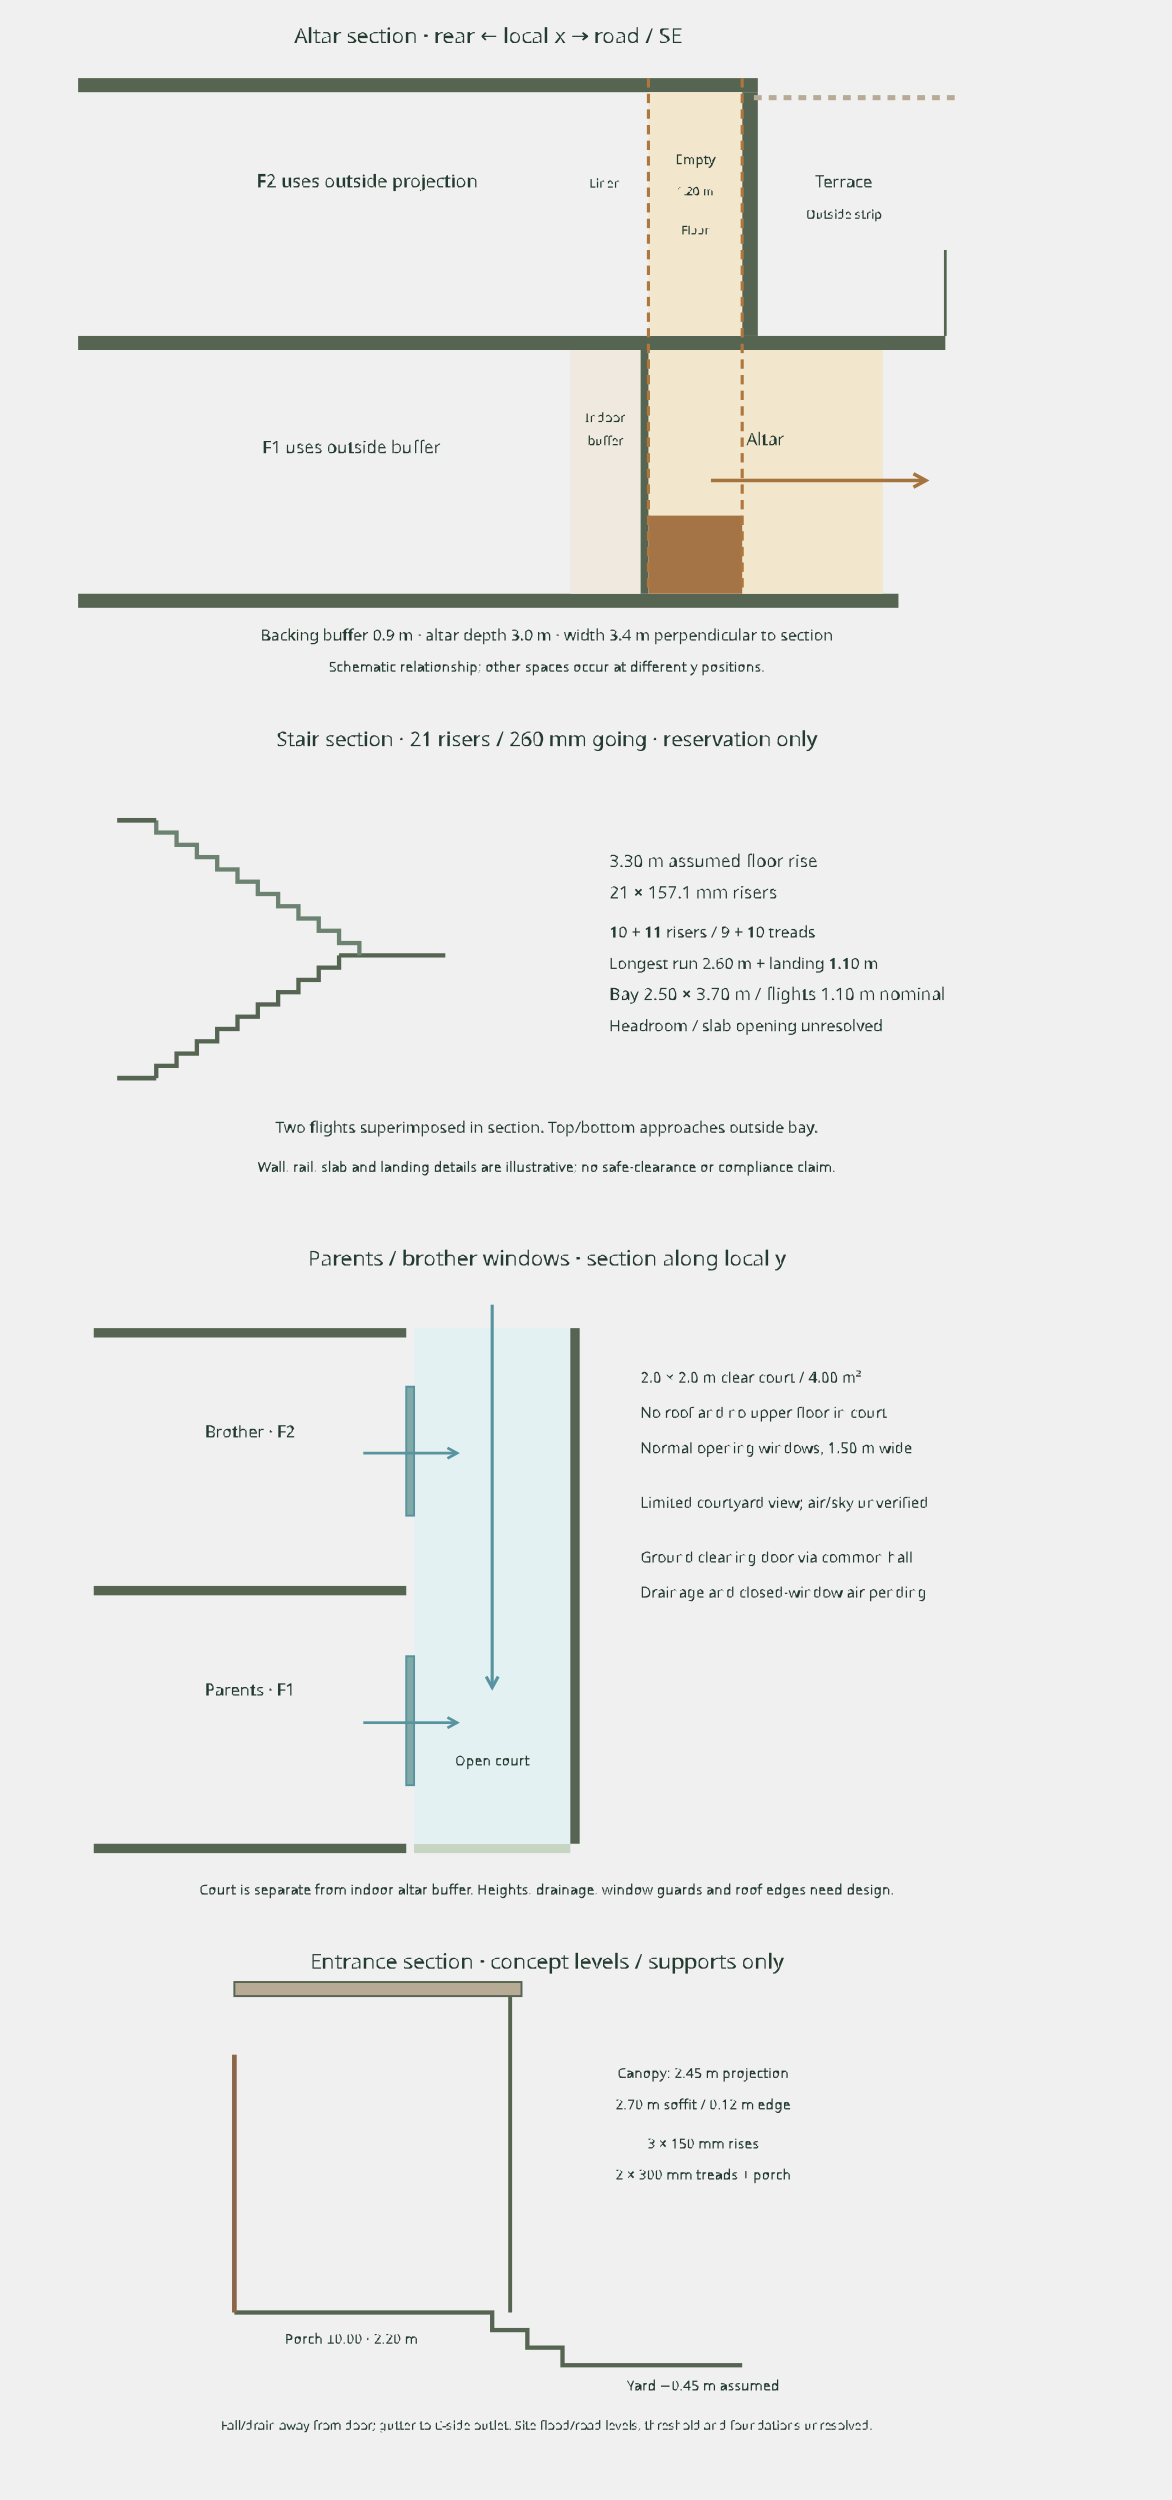
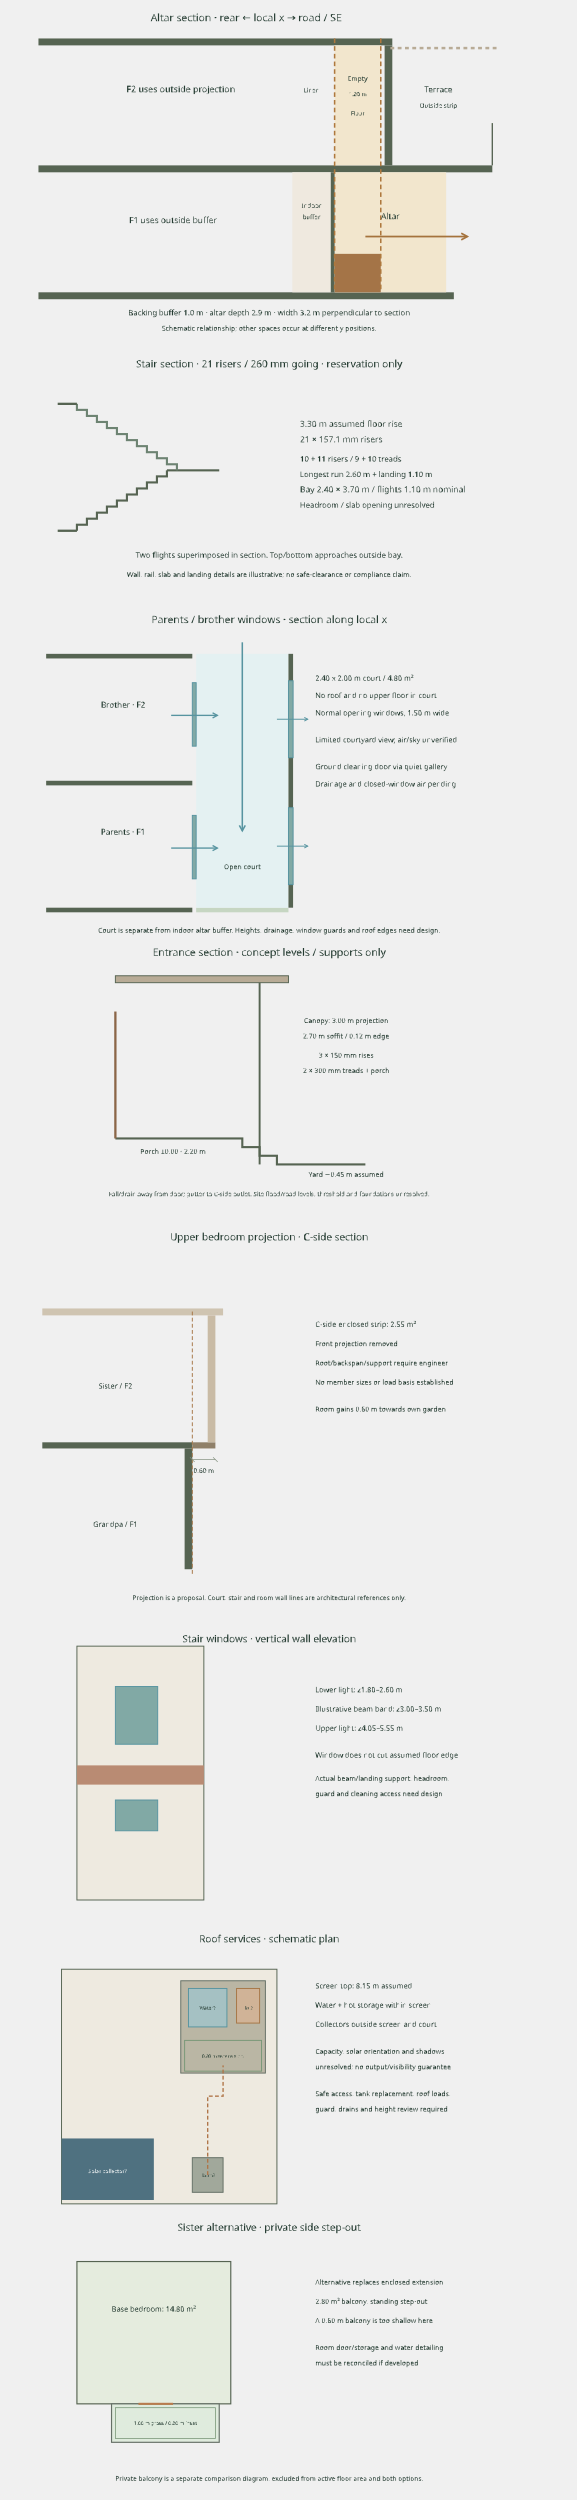
- <svg xmlns="http://www.w3.org/2000/svg" viewBox="-1 -1 15 32" class="drawing" role="img" aria-label="section conceptual drawing" data-revision="C11" data-option="01">
-   <text x="5.25" y="-0.45" font-size="0.27" text-anchor="middle" fill="#243b31" font-family="system-ui,sans-serif">Altar section · rear ← local x → road / SE</text>
-   <rect x="0" y="6.6" width="10.5" height="0.18" fill="#566452" stroke="none" stroke-width="0.025" />
-   <rect x="0" y="3.3" width="11.1" height="0.18" fill="#566452" stroke="none" stroke-width="0.025" />
-   <rect x="0" y="0" width="8.7" height="0.18" fill="#566452" stroke="none" stroke-width="0.025" />
-   <rect x="8.5" y="0.18" width="0.2" height="3.12" fill="#566452" stroke="none" stroke-width="0.025" />
-   <line x1="11.1" y1="3.3" x2="11.1" y2="2.2" stroke="#566452" stroke-width="0.035" />
-   <line x1="8.65" y1="0.25" x2="11.25" y2="0.25" stroke="#b8ab96" stroke-width="0.065" stroke-dasharray=".10 .09" />
-   <rect x="7.3" y="0.18" width="1.2" height="3.12" fill="#f2e6cd" stroke="none" stroke-width="0.025" />
-   <rect x="6.3" y="3.48" width="0.9" height="3.12" fill="#efe9df" stroke="none" stroke-width="0.025" />
-   <rect x="7.3" y="3.48" width="3" height="3.12" fill="#f2e6cd" stroke="none" stroke-width="0.025" />
-   <rect x="7.2" y="3.48" width="0.1" height="3.12" fill="#566452" stroke="none" stroke-width="0.025" />
-   <rect x="7.3" y="5.6" width="1.2" height="1" fill="#a47447" stroke="none" stroke-width="0.025" />
-   <line x1="7.3" y1="0" x2="7.3" y2="6.6" stroke="#ae783d" stroke-width="0.04" stroke-dasharray=".12 .08" />
-   <line x1="8.5" y1="0" x2="8.5" y2="6.6" stroke="#ae783d" stroke-width="0.04" stroke-dasharray=".12 .08" />
+ <svg xmlns="http://www.w3.org/2000/svg" viewBox="-1 -1 15 65" class="drawing" role="img" aria-label="section conceptual drawing" data-revision="C14" data-option="01">
+   <text x="5.4" y="-0.45" font-size="0.27" text-anchor="middle" fill="#243b31" font-family="system-ui,sans-serif">Altar section · rear ← local x → road / SE</text>
+   <rect x="0" y="6.6" width="10.8" height="0.18" fill="#566452" stroke="none" stroke-width="0.025" />
+   <rect x="0" y="3.3" width="11.8" height="0.18" fill="#566452" stroke="none" stroke-width="0.025" />
+   <rect x="0" y="0" width="9.2" height="0.18" fill="#566452" stroke="none" stroke-width="0.025" />
+   <rect x="9" y="0.18" width="0.2" height="3.12" fill="#566452" stroke="none" stroke-width="0.025" />
+   <line x1="11.8" y1="3.3" x2="11.8" y2="2.2" stroke="#566452" stroke-width="0.035" />
+   <line x1="9.15" y1="0.25" x2="11.95" y2="0.25" stroke="#b8ab96" stroke-width="0.065" stroke-dasharray=".10 .09" />
+   <rect x="7.7" y="0.18" width="1.2" height="3.12" fill="#f2e6cd" stroke="none" stroke-width="0.025" />
+   <rect x="6.6" y="3.48" width="1" height="3.12" fill="#efe9df" stroke="none" stroke-width="0.025" />
+   <rect x="7.7" y="3.48" width="2.9" height="3.12" fill="#f2e6cd" stroke="none" stroke-width="0.025" />
+   <rect x="7.6" y="3.48" width="0.1" height="3.12" fill="#566452" stroke="none" stroke-width="0.025" />
+   <rect x="7.7" y="5.6" width="1.2" height="1" fill="#a47447" stroke="none" stroke-width="0.025" />
+   <line x1="7.7" y1="0" x2="7.7" y2="6.6" stroke="#ae783d" stroke-width="0.04" stroke-dasharray=".12 .08" />
+   <line x1="8.9" y1="0" x2="8.9" y2="6.6" stroke="#ae783d" stroke-width="0.04" stroke-dasharray=".12 .08" />
  <text x="3.7" y="1.4" font-size="0.23" text-anchor="middle" fill="#243b31" font-family="system-ui,sans-serif">F2 uses outside projection</text>
-   <text x="6.75" y="1.4" font-size="0.16" text-anchor="middle" fill="#243b31" font-family="system-ui,sans-serif">Linen</text>
-   <text x="7.9" y="1.1" font-size="0.17" text-anchor="middle" fill="#243b31" font-family="system-ui,sans-serif">Empty</text>
-   <text x="7.9" y="1.5" font-size="0.15" text-anchor="middle" fill="#243b31" font-family="system-ui,sans-serif">1.20 m</text>
-   <text x="7.9" y="2" font-size="0.15" text-anchor="middle" fill="#243b31" font-family="system-ui,sans-serif">Floor</text>
-   <text x="9.8" y="1.4" font-size="0.21" text-anchor="middle" fill="#243b31" font-family="system-ui,sans-serif">Terrace</text>
-   <text x="9.8" y="1.8" font-size="0.16" text-anchor="middle" fill="#243b31" font-family="system-ui,sans-serif">Outside strip</text>
+   <text x="7.1" y="1.4" font-size="0.16" text-anchor="middle" fill="#243b31" font-family="system-ui,sans-serif">Linen</text>
+   <text x="8.3" y="1.1" font-size="0.17" text-anchor="middle" fill="#243b31" font-family="system-ui,sans-serif">Empty</text>
+   <text x="8.3" y="1.5" font-size="0.15" text-anchor="middle" fill="#243b31" font-family="system-ui,sans-serif">1.20 m</text>
+   <text x="8.3" y="2" font-size="0.15" text-anchor="middle" fill="#243b31" font-family="system-ui,sans-serif">Floor</text>
+   <text x="10.4" y="1.4" font-size="0.21" text-anchor="middle" fill="#243b31" font-family="system-ui,sans-serif">Terrace</text>
+   <text x="10.4" y="1.8" font-size="0.16" text-anchor="middle" fill="#243b31" font-family="system-ui,sans-serif">Outside strip</text>
  <text x="3.5" y="4.8" font-size="0.22" text-anchor="middle" fill="#243b31" font-family="system-ui,sans-serif">F1 uses outside buffer</text>
-   <text x="6.75" y="4.4" font-size="0.16" text-anchor="middle" fill="#243b31" font-family="system-ui,sans-serif">Indoor</text>
-   <text x="6.75" y="4.7" font-size="0.16" text-anchor="middle" fill="#243b31" font-family="system-ui,sans-serif">buffer</text>
-   <text x="8.8" y="4.7" font-size="0.22" text-anchor="middle" fill="#243b31" font-family="system-ui,sans-serif">Altar</text>
-   <line x1="8.1" y1="5.15" x2="10.85" y2="5.15" stroke="#a5733d" stroke-width="0.045" />
-   <polyline points="10.692,5.236 10.85,5.15 10.692,5.064" fill="none" stroke="#a5733d" stroke-width="0.045" />
-   <text x="6" y="7.2" font-size="0.2" text-anchor="middle" fill="#243b31" font-family="system-ui,sans-serif">Backing buffer 0.9 m · altar depth 3.0 m · width 3.4 m perpendicular to section</text>
+   <text x="7.1" y="4.4" font-size="0.16" text-anchor="middle" fill="#243b31" font-family="system-ui,sans-serif">Indoor</text>
+   <text x="7.1" y="4.7" font-size="0.16" text-anchor="middle" fill="#243b31" font-family="system-ui,sans-serif">buffer</text>
+   <text x="9.15" y="4.7" font-size="0.22" text-anchor="middle" fill="#243b31" font-family="system-ui,sans-serif">Altar</text>
+   <line x1="8.5" y1="5.15" x2="11.15" y2="5.15" stroke="#a5733d" stroke-width="0.045" />
+   <polyline points="10.992,5.236 11.15,5.15 10.992,5.064" fill="none" stroke="#a5733d" stroke-width="0.045" />
+   <text x="6" y="7.2" font-size="0.2" text-anchor="middle" fill="#243b31" font-family="system-ui,sans-serif">Backing buffer 1.0 m · altar depth 2.9 m · width 3.2 m perpendicular to section</text>
  <text x="6" y="7.6" font-size="0.18" text-anchor="middle" fill="#243b31" font-family="system-ui,sans-serif">Schematic relationship; other spaces occur at different y positions.</text>
  <text x="6" y="8.55" font-size="0.26" text-anchor="middle" fill="#243b31" font-family="system-ui,sans-serif">Stair section · 21 risers / 260 mm going · reservation only</text>
  <line x1="0.5" y1="12.8" x2="1" y2="12.8" stroke="#566452" stroke-width="0.06" />
  <polyline points="1,12.8 1,12.643 1.26,12.643 1.26,12.486 1.52,12.486 1.52,12.329 1.78,12.329 1.78,12.171 2.04,12.171 2.04,12.014 2.3,12.014 2.3,11.857 2.56,11.857 2.56,11.7 2.82,11.7 2.82,11.543 3.08,11.543 3.08,11.386 3.34,11.386 3.34,11.229" fill="none" stroke="#566452" stroke-width="0.055" />
  <line x1="3.34" y1="11.229" x2="4.7" y2="11.229" stroke="#566452" stroke-width="0.055" />
  <polyline points="3.6,11.229 3.6,11.071 3.34,11.071 3.34,10.914 3.08,10.914 3.08,10.757 2.82,10.757 2.82,10.6 2.56,10.6 2.56,10.443 2.3,10.443 2.3,10.286 2.04,10.286 2.04,10.129 1.78,10.129 1.78,9.971 1.52,9.971 1.52,9.814 1.26,9.814 1.26,9.657 1,9.657 1,9.5" fill="none" stroke="#6d8372" stroke-width="0.055" />
  <line x1="0.5" y1="9.5" x2="1" y2="9.5" stroke="#566452" stroke-width="0.06" />
  <text x="6.8" y="10.1" font-size="0.22" text-anchor="start" fill="#243b31" font-family="system-ui,sans-serif">3.30 m assumed floor rise</text>
  <text x="6.8" y="10.5" font-size="0.22" text-anchor="start" fill="#243b31" font-family="system-ui,sans-serif">21 × 157.1 mm risers</text>
  <text x="6.8" y="11" font-size="0.2" text-anchor="start" fill="#243b31" font-family="system-ui,sans-serif">10 + 11 risers / 9 + 10 treads</text>
  <text x="6.8" y="11.4" font-size="0.2" text-anchor="start" fill="#243b31" font-family="system-ui,sans-serif">Longest run 2.60 m + landing 1.10 m</text>
-   <text x="6.8" y="11.8" font-size="0.22" text-anchor="start" fill="#243b31" font-family="system-ui,sans-serif">Bay 2.50 × 3.70 m / flights 1.10 m nominal</text>
+   <text x="6.8" y="11.8" font-size="0.22" text-anchor="start" fill="#243b31" font-family="system-ui,sans-serif">Bay 2.40 × 3.70 m / flights 1.10 m nominal</text>
  <text x="6.8" y="12.2" font-size="0.2" text-anchor="start" fill="#243b31" font-family="system-ui,sans-serif">Headroom / slab opening unresolved</text>
  <text x="6" y="13.5" font-size="0.2" text-anchor="middle" fill="#243b31" font-family="system-ui,sans-serif">Two flights superimposed in section. Top/bottom approaches outside bay.</text>
  <text x="6" y="14" font-size="0.18" text-anchor="middle" fill="#243b31" font-family="system-ui,sans-serif">Wall, rail, slab and landing details are illustrative; no safe-clearance or compliance claim.</text>
-   <text x="6" y="15.2" font-size="0.27" text-anchor="middle" fill="#243b31" font-family="system-ui,sans-serif">Parents / brother windows · section along local y</text>
-   <rect x="4.3" y="22.6" width="2" height="0.12" fill="#c6d6c2" stroke="none" stroke-width="0.025" />
-   <rect x="0.2" y="22.6" width="4" height="0.12" fill="#566452" stroke="none" stroke-width="0.025" />
-   <rect x="0.2" y="19.3" width="4" height="0.12" fill="#566452" stroke="none" stroke-width="0.025" />
-   <rect x="0.2" y="16" width="4" height="0.12" fill="#566452" stroke="none" stroke-width="0.025" />
-   <rect x="4.3" y="16" width="2" height="6.6" fill="#e4f1f2" stroke="none" stroke-width="0.025" />
-   <rect x="6.3" y="16" width="0.12" height="6.6" fill="#566452" stroke="none" stroke-width="0.025" />
-   <rect x="4.2" y="20.2" width="0.1" height="1.65" fill="#81a9a5" stroke="#5794a0" stroke-width="0.025" />
-   <line x1="3.65" y1="21.05" x2="4.85" y2="21.05" stroke="#5794a0" stroke-width="0.035" />
-   <polyline points="4.727,21.117 4.85,21.05 4.727,20.983" fill="none" stroke="#5794a0" stroke-width="0.035" />
-   <rect x="4.2" y="16.75" width="0.1" height="1.65" fill="#81a9a5" stroke="#5794a0" stroke-width="0.025" />
-   <line x1="3.65" y1="17.6" x2="4.85" y2="17.6" stroke="#5794a0" stroke-width="0.035" />
-   <polyline points="4.727,17.667 4.85,17.6 4.727,17.533" fill="none" stroke="#5794a0" stroke-width="0.035" />
+   <text x="6" y="15.2" font-size="0.27" text-anchor="middle" fill="#243b31" font-family="system-ui,sans-serif">Parents / brother windows · section along local x</text>
+   <rect x="4.1" y="22.6" width="2.4" height="0.12" fill="#c6d6c2" stroke="none" stroke-width="0.025" />
+   <rect x="0.2" y="22.6" width="3.8" height="0.12" fill="#566452" stroke="none" stroke-width="0.025" />
+   <rect x="0.2" y="19.3" width="3.8" height="0.12" fill="#566452" stroke="none" stroke-width="0.025" />
+   <rect x="0.2" y="16" width="3.8" height="0.12" fill="#566452" stroke="none" stroke-width="0.025" />
+   <rect x="4.1" y="16" width="2.4" height="6.6" fill="#e4f1f2" stroke="none" stroke-width="0.025" />
+   <rect x="6.5" y="16" width="0.12" height="6.6" fill="#566452" stroke="none" stroke-width="0.025" />
+   <rect x="4" y="20.2" width="0.1" height="1.65" fill="#81a9a5" stroke="#5794a0" stroke-width="0.025" />
+   <line x1="3.45" y1="21.05" x2="4.65" y2="21.05" stroke="#5794a0" stroke-width="0.035" />
+   <polyline points="4.527,21.117 4.65,21.05 4.527,20.983" fill="none" stroke="#5794a0" stroke-width="0.035" />
+   <rect x="4" y="16.75" width="0.1" height="1.65" fill="#81a9a5" stroke="#5794a0" stroke-width="0.025" />
+   <line x1="3.45" y1="17.6" x2="4.65" y2="17.6" stroke="#5794a0" stroke-width="0.035" />
+   <polyline points="4.527,17.667 4.65,17.6 4.527,17.533" fill="none" stroke="#5794a0" stroke-width="0.035" />
+   <rect x="6.5" y="20" width="0.12" height="2" fill="#81a9a5" stroke="#5794a0" stroke-width="0.025" />
+   <line x1="6.2" y1="21" x2="7" y2="21" stroke="#5794a0" stroke-width="0.025" />
+   <polyline points="6.912,21.048 7,21 6.912,20.952" fill="none" stroke="#5794a0" stroke-width="0.025" />
+   <rect x="6.5" y="16.7" width="0.12" height="2" fill="#81a9a5" stroke="#5794a0" stroke-width="0.025" />
+   <line x1="6.2" y1="17.7" x2="7" y2="17.7" stroke="#5794a0" stroke-width="0.025" />
+   <polyline points="6.912,17.748 7,17.7 6.912,17.652" fill="none" stroke="#5794a0" stroke-width="0.025" />
  <line x1="5.3" y1="15.7" x2="5.3" y2="20.6" stroke="#5794a0" stroke-width="0.04" />
  <polyline points="5.223,20.46 5.3,20.6 5.377,20.46" fill="none" stroke="#5794a0" stroke-width="0.04" />
  <text x="5.3" y="21.6" font-size="0.18" text-anchor="middle" fill="#243b31" font-family="system-ui,sans-serif">Open court</text>
  <text x="2.2" y="17.4" font-size="0.21" text-anchor="middle" fill="#243b31" font-family="system-ui,sans-serif">Brother · F2</text>
  <text x="2.2" y="20.7" font-size="0.21" text-anchor="middle" fill="#243b31" font-family="system-ui,sans-serif">Parents · F1</text>
-   <text x="7.2" y="16.7" font-size="0.19" text-anchor="start" fill="#243b31" font-family="system-ui,sans-serif">2.0 × 2.0 m clear court / 4.00 m²</text>
+   <text x="7.2" y="16.7" font-size="0.19" text-anchor="start" fill="#243b31" font-family="system-ui,sans-serif">2.40 x 2.00 m court / 4.80 m²</text>
  <text x="7.2" y="17.15" font-size="0.19" text-anchor="start" fill="#243b31" font-family="system-ui,sans-serif">No roof and no upper floor in court</text>
  <text x="7.2" y="17.6" font-size="0.19" text-anchor="start" fill="#243b31" font-family="system-ui,sans-serif">Normal opening windows, 1.50 m wide</text>
  <text x="7.2" y="18.3" font-size="0.19" text-anchor="start" fill="#243b31" font-family="system-ui,sans-serif">Limited courtyard view; air/sky unverified</text>
-   <text x="7.2" y="19" font-size="0.19" text-anchor="start" fill="#243b31" font-family="system-ui,sans-serif">Ground cleaning door via common hall</text>
+   <text x="7.2" y="19" font-size="0.19" text-anchor="start" fill="#243b31" font-family="system-ui,sans-serif">Ground cleaning door via quiet gallery</text>
  <text x="7.2" y="19.45" font-size="0.19" text-anchor="start" fill="#243b31" font-family="system-ui,sans-serif">Drainage and closed-window air pending</text>
  <text x="6" y="23.25" font-size="0.18" text-anchor="middle" fill="#243b31" font-family="system-ui,sans-serif">Court is separate from indoor altar buffer. Heights, drainage, window guards and roof edges need design.</text>
-   <text x="6" y="24.2" font-size="0.27" text-anchor="middle" fill="#243b31" font-family="system-ui,sans-serif">Entrance section · concept levels / supports only</text>
+   <text x="6" y="23.85" font-size="0.27" text-anchor="middle" fill="#243b31" font-family="system-ui,sans-serif">Entrance section · concept levels / supports only</text>
  <polyline points="2,28.6 5.3,28.6 5.3,28.825 5.75,28.825 5.75,29.05 6.2,29.05 6.2,29.275 8.5,29.275" fill="none" stroke="#566452" stroke-width="0.055" />
  <line x1="2" y1="28.6" x2="2" y2="25.3" stroke="#8b6648" stroke-width="0.06" />
-   <rect x="2" y="24.37" width="3.675" height="0.18" fill="#b8ab96" stroke="#566452" stroke-width="0.025" />
-   <line x1="5.53" y1="28.6" x2="5.53" y2="24.55" stroke="#566452" stroke-width="0.05" />
+   <rect x="2" y="24.37" width="4.5" height="0.18" fill="#b8ab96" stroke="#566452" stroke-width="0.025" />
+   <line x1="5.75" y1="29.275" x2="5.75" y2="24.55" stroke="#566452" stroke-width="0.05" />
  <text x="3.5" y="29" font-size="0.18" text-anchor="middle" fill="#243b31" font-family="system-ui,sans-serif">Porch ±0.00 · 2.20 m</text>
  <text x="8" y="29.6" font-size="0.18" text-anchor="middle" fill="#243b31" font-family="system-ui,sans-serif">Yard −0.45 m assumed</text>
-   <text x="8" y="25.6" font-size="0.18" text-anchor="middle" fill="#243b31" font-family="system-ui,sans-serif">Canopy: 2.45 m projection</text>
+   <text x="8" y="25.6" font-size="0.18" text-anchor="middle" fill="#243b31" font-family="system-ui,sans-serif">Canopy: 3.00 m projection</text>
  <text x="8" y="26" font-size="0.18" text-anchor="middle" fill="#243b31" font-family="system-ui,sans-serif">2.70 m soffit / 0.12 m edge</text>
  <text x="8" y="26.5" font-size="0.18" text-anchor="middle" fill="#243b31" font-family="system-ui,sans-serif">3 × 150 mm rises</text>
  <text x="8" y="26.9" font-size="0.18" text-anchor="middle" fill="#243b31" font-family="system-ui,sans-serif">2 × 300 mm treads + porch</text>
  <text x="6" y="30.1" font-size="0.16" text-anchor="middle" fill="#243b31" font-family="system-ui,sans-serif">Fall/drain away from door; gutter to C-side outlet. Site flood/road levels, threshold and foundations unresolved.</text>
+   <text x="6" y="31.25" font-size="0.26" text-anchor="middle" fill="#243b31" font-family="system-ui,sans-serif">Upper bedroom projection · C-side section</text>
+   <rect x="0.1" y="36.5" width="3.9" height="0.16" fill="#566452" stroke="none" stroke-width="0.025" />
+   <rect x="4" y="36.5" width="0.6" height="0.16" fill="#8f8069" stroke="none" stroke-width="0.025" />
+   <rect x="3.8" y="36.66" width="0.2" height="3.14" fill="#566452" stroke="none" stroke-width="0.025" />
+   <rect x="4.4" y="33.2" width="0.2" height="3.3" fill="#c9bba5" stroke="none" stroke-width="0.025" />
+   <rect x="0.1" y="33.02" width="4.7" height="0.18" fill="#cfc4b1" stroke="none" stroke-width="0.025" />
+   <line x1="4" y1="33.1" x2="4" y2="39.95" stroke="#a67646" stroke-width="0.025" stroke-dasharray=".10 .06" />
+   <line x1="4" y1="36.95" x2="4.6" y2="36.95" stroke="#849180" stroke-width="0.018" />
+   <line x1="3.94" y1="36.89" x2="4.06" y2="37.01" stroke="#849180" stroke-width="0.018" />
+   <line x1="4.54" y1="36.89" x2="4.66" y2="37.01" stroke="#849180" stroke-width="0.018" />
+   <text x="4.3" y="37.3" font-size="0.17" text-anchor="middle" fill="#243b31" font-family="system-ui,sans-serif">0.60 m</text>
+   <text x="2" y="35.1" font-size="0.19" text-anchor="middle" fill="#243b31" font-family="system-ui,sans-serif">Sister / F2</text>
+   <text x="2" y="38.7" font-size="0.19" text-anchor="middle" fill="#243b31" font-family="system-ui,sans-serif">Grandpa / F1</text>
+   <text x="7.2" y="33.5" font-size="0.19" text-anchor="start" fill="#243b31" font-family="system-ui,sans-serif">C-side enclosed strip: 2.55 m²</text>
+   <text x="7.2" y="34" font-size="0.18" text-anchor="start" fill="#243b31" font-family="system-ui,sans-serif">Front projection removed</text>
+   <text x="7.2" y="34.5" font-size="0.18" text-anchor="start" fill="#243b31" font-family="system-ui,sans-serif">Root/backspan/support require engineer</text>
+   <text x="7.2" y="35" font-size="0.18" text-anchor="start" fill="#243b31" font-family="system-ui,sans-serif">No member sizes or load basis established</text>
+   <text x="7.2" y="35.7" font-size="0.18" text-anchor="start" fill="#243b31" font-family="system-ui,sans-serif">Room gains 0.60 m towards own garden</text>
+   <text x="6" y="40.6" font-size="0.17" text-anchor="middle" fill="#243b31" font-family="system-ui,sans-serif">Projection is a proposal. Court, stair and room wall lines are architectural references only.</text>
+   <text x="6" y="41.7" font-size="0.26" text-anchor="middle" fill="#243b31" font-family="system-ui,sans-serif">Stair windows · vertical wall elevation</text>
+   <rect x="1" y="41.8" width="3.3" height="6.6" fill="#eeeae0" stroke="#566452" stroke-width="0.025" />
+   <rect x="1" y="44.9" width="3.3" height="0.5" fill="#b98b73" stroke="none" stroke-width="0.025" data-stair-beam-band="assumed" />
+   <rect x="2" y="45.8" width="1.1" height="0.8" fill="#81a9a5" stroke="#5794a0" stroke-width="0.025" />
+   <rect x="2" y="42.85" width="1.1" height="1.5" fill="#81a9a5" stroke="#5794a0" stroke-width="0.025" />
+   <text x="7.2" y="43" font-size="0.19" text-anchor="start" fill="#243b31" font-family="system-ui,sans-serif">Lower light: z1.80–2.60 m</text>
+   <text x="7.2" y="43.5" font-size="0.19" text-anchor="start" fill="#243b31" font-family="system-ui,sans-serif">Illustrative beam band: z3.00–3.50 m</text>
+   <text x="7.2" y="44" font-size="0.19" text-anchor="start" fill="#243b31" font-family="system-ui,sans-serif">Upper light: z4.05–5.55 m</text>
+   <text x="7.2" y="44.7" font-size="0.19" text-anchor="start" fill="#243b31" font-family="system-ui,sans-serif">Window does not cut assumed floor edge</text>
+   <text x="7.2" y="45.3" font-size="0.18" text-anchor="start" fill="#243b31" font-family="system-ui,sans-serif">Actual beam/landing support, headroom,</text>
+   <text x="7.2" y="45.7" font-size="0.18" text-anchor="start" fill="#243b31" font-family="system-ui,sans-serif">guard and cleaning access need design</text>
+   <text x="6" y="49.5" font-size="0.26" text-anchor="middle" fill="#243b31" font-family="system-ui,sans-serif">Roof services · schematic plan</text>
+   <g data-roof-services-plan="reserved">
+     <rect x="0.6" y="50.2" width="5.6" height="6.1" fill="#eeeae0" stroke="#566452" stroke-width="0.025" />
+     <rect x="3.7" y="50.5" width="2.2" height="2.4" fill="#bab6a4" stroke="#657066" stroke-width="0.025" />
+     <rect x="3.9" y="50.7" width="1" height="1" fill="#a5c1c3" stroke="#5794a0" stroke-width="0.025" />
+     <text x="4.4" y="51.25" font-size="0.13" text-anchor="middle" fill="#243b31" font-family="system-ui,sans-serif">Water?</text>
+     <rect x="5.15" y="50.7" width="0.6" height="0.9" fill="#d0b397" stroke="#a67646" stroke-width="0.025" />
+     <text x="5.45" y="51.25" font-size="0.12" text-anchor="middle" fill="#243b31" font-family="system-ui,sans-serif">Hot?</text>
+     <rect x="3.8" y="52.05" width="2" height="0.8" fill="none" stroke="#789777" stroke-width="0.025" />
+     <text x="4.8" y="52.5" font-size="0.12" text-anchor="middle" fill="#243b31" font-family="system-ui,sans-serif">0.80 m service strip</text>
+     <rect x="0.6" y="54.6" width="2.4" height="1.6" fill="#4f7180" stroke="none" stroke-width="0.025" />
+     <text x="1.8" y="55.5" font-size="0.14" text-anchor="middle" fill="white" font-family="system-ui,sans-serif">Solar collector?</text>
+     <rect x="4" y="55.1" width="0.8" height="0.9" fill="#a1a89b" stroke="#657066" stroke-width="0.025" />
+     <text x="4.4" y="55.6" font-size="0.12" text-anchor="middle" fill="#243b31" font-family="system-ui,sans-serif">Hatch?</text>
+     <polyline points="4.4,55.55 4.4,53.5 4.8,53.5 4.8,52.7" fill="none" stroke="#af7447" stroke-width="0.035" stroke-dasharray=".10 .06" />
+   </g>
+   <text x="7.2" y="50.7" font-size="0.19" text-anchor="start" fill="#243b31" font-family="system-ui,sans-serif">Screen top: 8.15 m assumed</text>
+   <text x="7.2" y="51.2" font-size="0.19" text-anchor="start" fill="#243b31" font-family="system-ui,sans-serif">Water + hot storage within screen</text>
+   <text x="7.2" y="51.7" font-size="0.19" text-anchor="start" fill="#243b31" font-family="system-ui,sans-serif">Collectors outside screen and court</text>
+   <text x="7.2" y="52.4" font-size="0.18" text-anchor="start" fill="#243b31" font-family="system-ui,sans-serif">Capacity, solar orientation and shadows</text>
+   <text x="7.2" y="52.8" font-size="0.18" text-anchor="start" fill="#243b31" font-family="system-ui,sans-serif">unresolved; no output/visibility guarantee</text>
+   <text x="7.2" y="53.5" font-size="0.18" text-anchor="start" fill="#243b31" font-family="system-ui,sans-serif">Safe access, tank replacement, roof loads,</text>
+   <text x="7.2" y="53.9" font-size="0.18" text-anchor="start" fill="#243b31" font-family="system-ui,sans-serif">guard, drains and height review required</text>
+   <text x="6" y="57" font-size="0.26" text-anchor="middle" fill="#243b31" font-family="system-ui,sans-serif">Sister alternative · private side step-out</text>
+   <rect x="1" y="57.8" width="4" height="3.7" fill="#e5ecde" stroke="#566452" stroke-width="0.03" />
+   <text x="3" y="59.1" font-size="0.19" text-anchor="middle" fill="#243b31" font-family="system-ui,sans-serif">Base bedroom: 14.80 m²</text>
+   <rect x="1.9" y="61.5" width="2.8" height="1" fill="#dfebdd" stroke="#657066" stroke-width="0.03" data-private-balcony-alternative="replacement" />
+   <rect x="2" y="61.6" width="2.6" height="0.8" fill="none" stroke="#789777" stroke-width="0.02" />
+   <line x1="2.6" y1="61.5" x2="3.5" y2="61.5" stroke="#b87c4e" stroke-width="0.055" />
+   <text x="3.3" y="62.05" font-size="0.13" text-anchor="middle" fill="#243b31" font-family="system-ui,sans-serif">1.00 m gross / 0.80 m inset</text>
+   <text x="7.2" y="58.4" font-size="0.18" text-anchor="start" fill="#243b31" font-family="system-ui,sans-serif">Alternative replaces enclosed extension</text>
+   <text x="7.2" y="58.9" font-size="0.18" text-anchor="start" fill="#243b31" font-family="system-ui,sans-serif">2.80 m² balcony, standing step-out</text>
+   <text x="7.2" y="59.4" font-size="0.18" text-anchor="start" fill="#243b31" font-family="system-ui,sans-serif">A 0.60 m balcony is too shallow here</text>
+   <text x="7.2" y="60.1" font-size="0.18" text-anchor="start" fill="#243b31" font-family="system-ui,sans-serif">Room door/storage and water detailing</text>
+   <text x="7.2" y="60.5" font-size="0.18" text-anchor="start" fill="#243b31" font-family="system-ui,sans-serif">must be reconciled if developed</text>
+   <text x="6" y="63.5" font-size="0.17" text-anchor="middle" fill="#243b31" font-family="system-ui,sans-serif">Private balcony is a separate comparison diagram, excluded from active floor area and both options.</text>
</svg>
